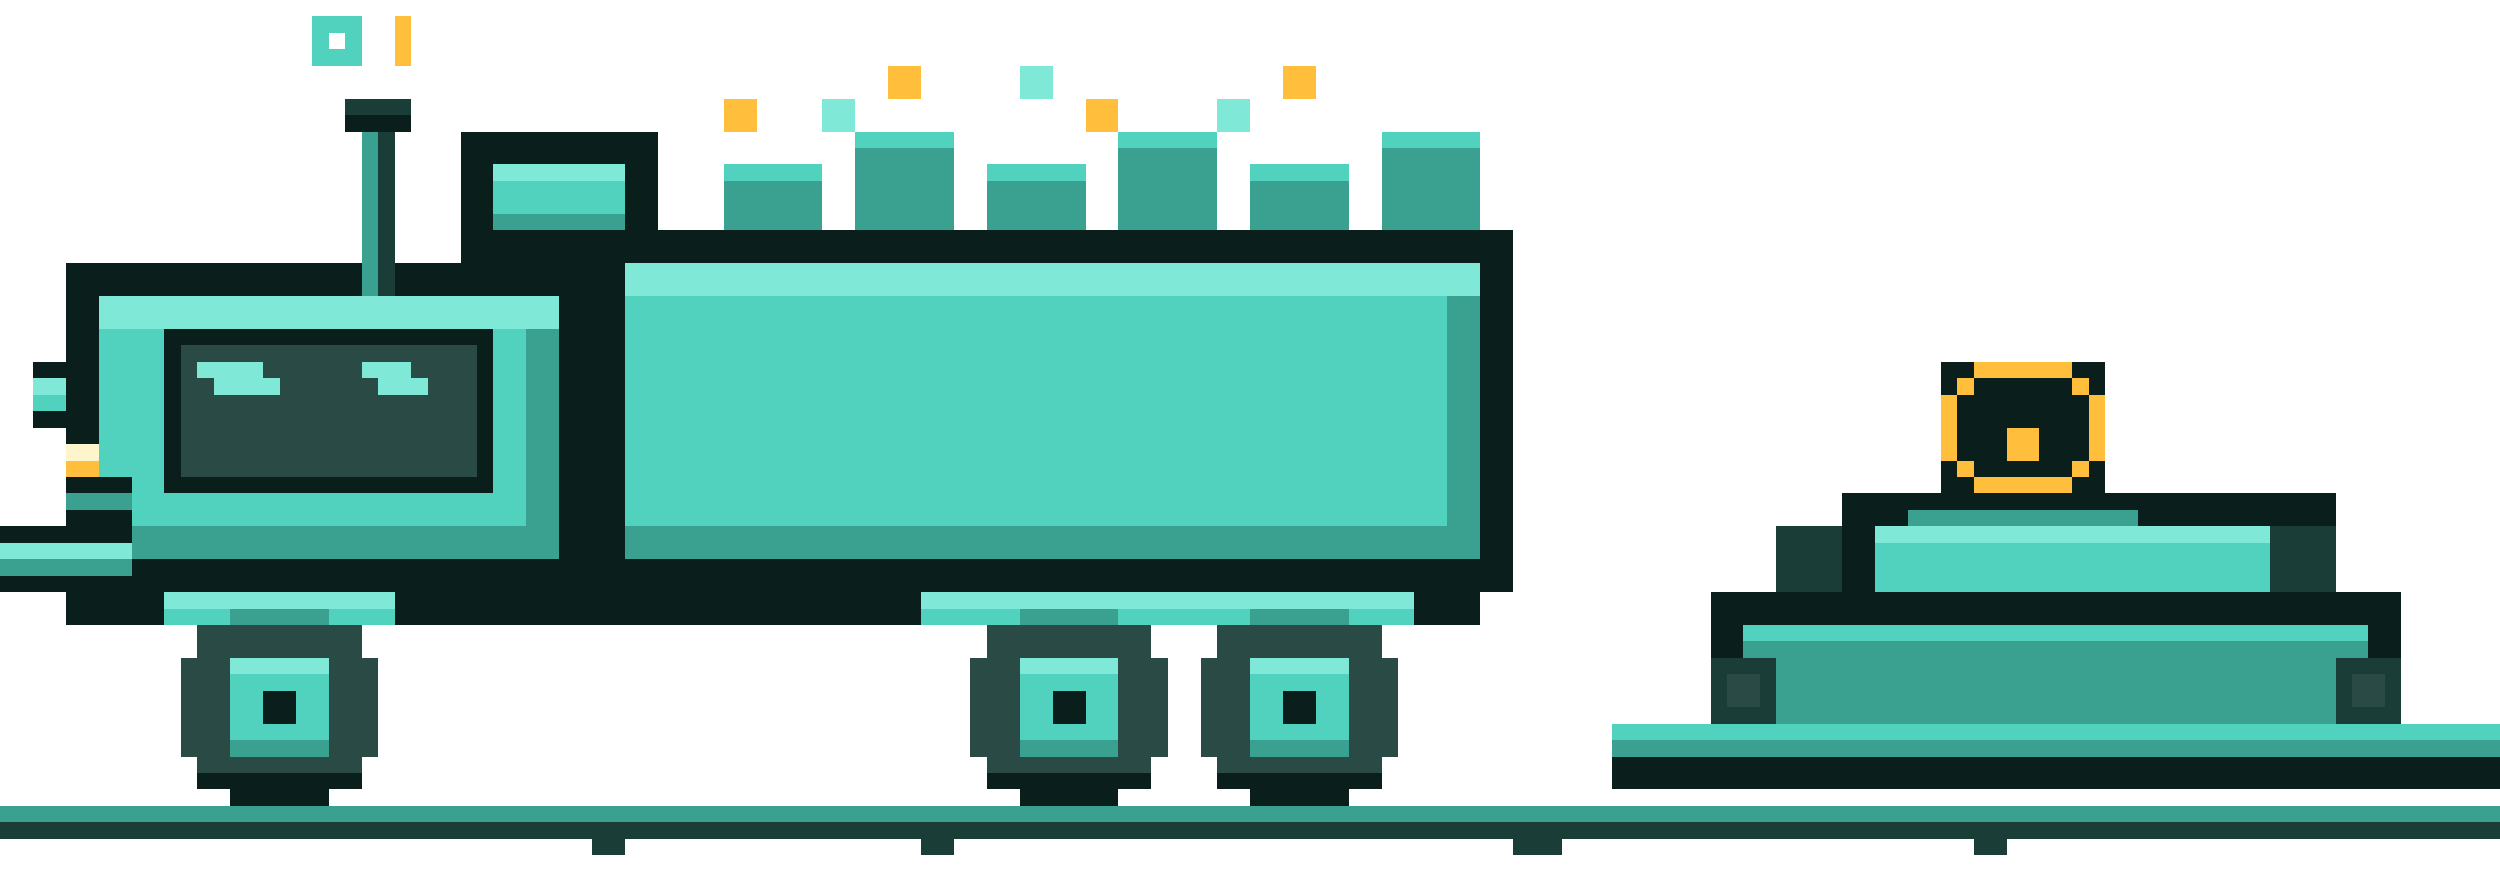
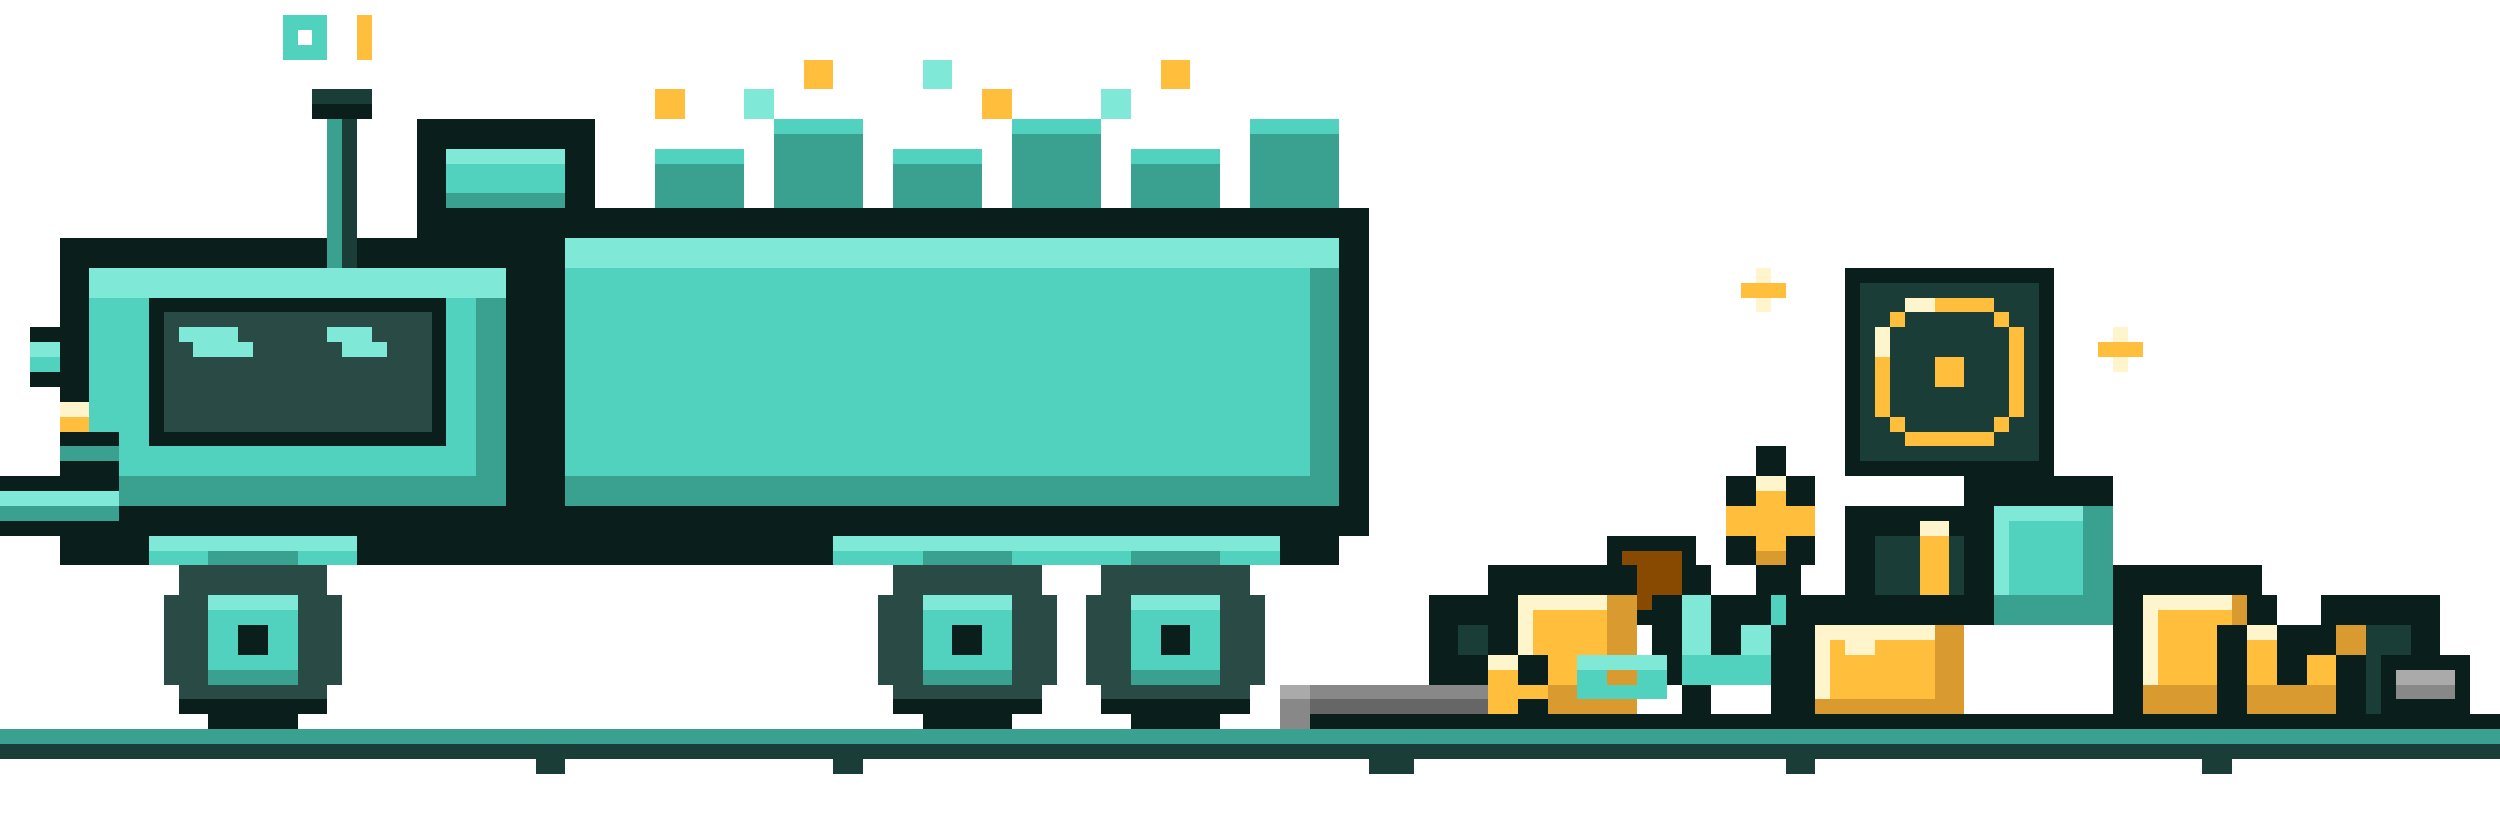
- <svg xmlns="http://www.w3.org/2000/svg" viewBox="0 -4 152 54" shape-rendering="crispEdges" aria-label="The InfoDump: a dump truck delivering to a pile of projects, with Linear Timer prominently featured">
+ <svg xmlns="http://www.w3.org/2000/svg" viewBox="0 -4 168 56" shape-rendering="crispEdges" aria-label="The InfoDump: a dump truck delivering to a hoard of project treasures, with Linear Timer at the peak">
  <g fill="#ffbe3c">
    <rect x="44" y="2" width="2" height="2" />
    <rect x="54" y="0" width="2" height="2" />
    <rect x="66" y="2" width="2" height="2" />
    <rect x="78" y="0" width="2" height="2" />
  </g>
  <g fill="#7fe8d6">
    <rect x="50" y="2" width="2" height="2" />
    <rect x="62" y="0" width="2" height="2" />
    <rect x="74" y="2" width="2" height="2" />
  </g>
  <g fill="#50d2be">
    <rect x="19" y="-3" width="3" height="1" />
    <rect x="19" y="-2" width="1" height="1" />
    <rect x="21" y="-2" width="1" height="1" />
    <rect x="19" y="-1" width="3" height="1" />
  </g>
  <g fill="#ffbe3c">
    <rect x="24" y="-3" width="1" height="3" />
  </g>
  <rect x="44" y="6" width="6" height="6" fill="#3aa090" />
  <rect x="44" y="6" width="6" height="1" fill="#50d2be" />
  <rect x="52" y="4" width="6" height="8" fill="#3aa090" />
  <rect x="52" y="4" width="6" height="1" fill="#50d2be" />
  <rect x="60" y="6" width="6" height="6" fill="#3aa090" />
  <rect x="60" y="6" width="6" height="1" fill="#50d2be" />
  <rect x="68" y="4" width="6" height="8" fill="#3aa090" />
  <rect x="68" y="4" width="6" height="1" fill="#50d2be" />
  <rect x="76" y="6" width="6" height="6" fill="#3aa090" />
  <rect x="76" y="6" width="6" height="1" fill="#50d2be" />
  <rect x="84" y="4" width="6" height="8" fill="#3aa090" />
  <rect x="84" y="4" width="6" height="1" fill="#50d2be" />
  <rect x="36" y="10" width="56" height="22" fill="#0a1f1c" />
  <rect x="38" y="12" width="52" height="18" fill="#50d2be" />
  <rect x="38" y="12" width="52" height="2" fill="#7fe8d6" />
  <rect x="88" y="14" width="2" height="14" fill="#3aa090" />
  <rect x="38" y="28" width="52" height="2" fill="#3aa090" />
  <rect x="4" y="12" width="32" height="20" fill="#0a1f1c" />
  <rect x="6" y="14" width="28" height="16" fill="#50d2be" />
  <rect x="6" y="14" width="28" height="2" fill="#7fe8d6" />
  <rect x="32" y="16" width="2" height="14" fill="#3aa090" />
  <rect x="6" y="28" width="28" height="2" fill="#3aa090" />
  <rect x="10" y="16" width="20" height="10" fill="#0a1f1c" />
  <rect x="11" y="17" width="18" height="8" fill="#2a4a45" />
  <rect x="12" y="18" width="4" height="1" fill="#7fe8d6" />
  <rect x="13" y="19" width="4" height="1" fill="#7fe8d6" />
  <rect x="22" y="18" width="3" height="1" fill="#7fe8d6" />
  <rect x="23" y="19" width="3" height="1" fill="#7fe8d6" />
  <rect x="2" y="18" width="2" height="4" fill="#0a1f1c" />
  <rect x="2" y="19" width="2" height="2" fill="#50d2be" />
  <rect x="2" y="19" width="2" height="1" fill="#7fe8d6" />
  <rect x="4" y="22" width="2" height="3" fill="#0a1f1c" />
  <rect x="4" y="23" width="2" height="2" fill="#ffbe3c" />
  <rect x="4" y="23" width="2" height="1" fill="#fff5cc" />
  <rect x="4" y="25" width="4" height="3" fill="#0a1f1c" />
  <rect x="4" y="26" width="4" height="1" fill="#3aa090" />
  <rect x="0" y="28" width="8" height="4" fill="#0a1f1c" />
  <rect x="0" y="29" width="8" height="2" fill="#3aa090" />
  <rect x="0" y="29" width="8" height="1" fill="#7fe8d6" />
  <rect x="4" y="32" width="86" height="2" fill="#0a1f1c" />
  <rect x="21" y="2" width="4" height="2" fill="#0a1f1c" />
  <rect x="21" y="2" width="4" height="1" fill="#1a3d38" />
  <rect x="22" y="4" width="2" height="10" fill="#1a3d38" />
  <rect x="22" y="4" width="1" height="10" fill="#3aa090" />
  <rect x="28" y="4" width="12" height="8" fill="#0a1f1c" />
  <rect x="30" y="6" width="8" height="4" fill="#50d2be" />
  <rect x="30" y="6" width="8" height="1" fill="#7fe8d6" />
  <rect x="30" y="9" width="8" height="1" fill="#3aa090" />
  <rect x="10" y="32" width="14" height="2" fill="#50d2be" />
  <rect x="10" y="32" width="14" height="1" fill="#7fe8d6" />
  <rect x="56" y="32" width="30" height="2" fill="#50d2be" />
  <rect x="56" y="32" width="30" height="1" fill="#7fe8d6" />
  <rect x="14" y="33" width="6" height="1" fill="#3aa090" />
  <rect x="12" y="34" width="10" height="9" fill="#2a4a45" />
  <rect x="11" y="36" width="1" height="6" fill="#2a4a45" />
  <rect x="22" y="36" width="1" height="6" fill="#2a4a45" />
  <rect x="12" y="43" width="10" height="1" fill="#0a1f1c" />
  <rect x="14" y="44" width="6" height="1" fill="#0a1f1c" />
  <rect x="14" y="36" width="6" height="6" fill="#50d2be" />
  <rect x="14" y="36" width="6" height="1" fill="#7fe8d6" />
  <rect x="14" y="41" width="6" height="1" fill="#3aa090" />
  <rect x="16" y="38" width="2" height="2" fill="#0a1f1c" />
  <rect x="62" y="33" width="6" height="1" fill="#3aa090" />
  <rect x="60" y="34" width="10" height="9" fill="#2a4a45" />
  <rect x="59" y="36" width="1" height="6" fill="#2a4a45" />
  <rect x="70" y="36" width="1" height="6" fill="#2a4a45" />
  <rect x="60" y="43" width="10" height="1" fill="#0a1f1c" />
  <rect x="62" y="44" width="6" height="1" fill="#0a1f1c" />
  <rect x="62" y="36" width="6" height="6" fill="#50d2be" />
  <rect x="62" y="36" width="6" height="1" fill="#7fe8d6" />
  <rect x="62" y="41" width="6" height="1" fill="#3aa090" />
  <rect x="64" y="38" width="2" height="2" fill="#0a1f1c" />
  <rect x="76" y="33" width="6" height="1" fill="#3aa090" />
  <rect x="74" y="34" width="10" height="9" fill="#2a4a45" />
  <rect x="73" y="36" width="1" height="6" fill="#2a4a45" />
  <rect x="84" y="36" width="1" height="6" fill="#2a4a45" />
  <rect x="74" y="43" width="10" height="1" fill="#0a1f1c" />
  <rect x="76" y="44" width="6" height="1" fill="#0a1f1c" />
  <rect x="76" y="36" width="6" height="6" fill="#50d2be" />
  <rect x="76" y="36" width="6" height="1" fill="#7fe8d6" />
  <rect x="76" y="41" width="6" height="1" fill="#3aa090" />
  <rect x="78" y="38" width="2" height="2" fill="#0a1f1c" />
-   <rect x="98" y="40" width="54" height="4" fill="#0a1f1c" />
-   <rect x="98" y="40" width="54" height="2" fill="#3aa090" />
-   <rect x="98" y="40" width="54" height="1" fill="#50d2be" />
-   <rect x="104" y="32" width="42" height="8" fill="#0a1f1c" />
-   <rect x="106" y="34" width="38" height="6" fill="#3aa090" />
-   <rect x="106" y="34" width="38" height="1" fill="#50d2be" />
-   <rect x="112" y="26" width="30" height="6" fill="#0a1f1c" />
-   <rect x="114" y="28" width="26" height="4" fill="#50d2be" />
-   <rect x="114" y="28" width="26" height="1" fill="#7fe8d6" />
-   <rect x="118" y="18" width="10" height="10" fill="#0a1f1c" />
-   <rect x="120" y="18" width="6" height="1" fill="#ffbe3c" />
-   <rect x="119" y="19" width="1" height="1" fill="#ffbe3c" />
-   <rect x="126" y="19" width="1" height="1" fill="#ffbe3c" />
-   <rect x="118" y="20" width="1" height="4" fill="#ffbe3c" />
-   <rect x="127" y="20" width="1" height="4" fill="#ffbe3c" />
-   <rect x="119" y="24" width="1" height="1" fill="#ffbe3c" />
-   <rect x="126" y="24" width="1" height="1" fill="#ffbe3c" />
-   <rect x="120" y="25" width="6" height="1" fill="#ffbe3c" />
-   <rect x="122" y="22" width="2" height="2" fill="#ffbe3c" />
-   <rect x="116" y="27" width="14" height="1" fill="#3aa090" />
-   <rect x="104" y="36" width="4" height="4" fill="#1a3d38" />
-   <rect x="105" y="37" width="2" height="2" fill="#2a4a45" />
-   <rect x="142" y="36" width="4" height="4" fill="#1a3d38" />
-   <rect x="143" y="37" width="2" height="2" fill="#2a4a45" />
-   <rect x="108" y="28" width="4" height="4" fill="#1a3d38" />
-   <rect x="138" y="28" width="4" height="4" fill="#1a3d38" />
-   <rect x="0" y="45" width="152" height="2" fill="#1a3d38" />
-   <rect x="0" y="45" width="152" height="1" fill="#3aa090" />
+   <rect x="92" y="44" width="76" height="1" fill="#0a1f1c" />
+   <rect x="96" y="36" width="8" height="8" fill="#0a1f1c" />
+   <rect x="98" y="38" width="6" height="6" fill="#1a3d38" />
+   <rect x="156" y="36" width="8" height="8" fill="#0a1f1c" />
+   <rect x="156" y="38" width="6" height="6" fill="#1a3d38" />
+   <rect x="124" y="30" width="8" height="14" fill="#0a1f1c" />
+   <rect x="126" y="32" width="6" height="12" fill="#1a3d38" />
+   <rect x="108" y="32" width="6" height="6" fill="#0a1f1c" />
+   <rect x="109" y="33" width="4" height="4" fill="#884a00" />
+   <rect x="100" y="34" width="10" height="10" fill="#0a1f1c" />
+   <rect x="102" y="36" width="8" height="8" fill="#ffbe3c" />
+   <rect x="102" y="36" width="8" height="1" fill="#fff5cc" />
+   <rect x="102" y="36" width="1" height="8" fill="#fff5cc" />
+   <rect x="102" y="42" width="8" height="2" fill="#d99a30" />
+   <rect x="108" y="36" width="2" height="8" fill="#d99a30" />
+   <rect x="113" y="34" width="2" height="2" fill="#0a1f1c" />
+   <rect x="119" y="34" width="2" height="2" fill="#0a1f1c" />
+   <rect x="111" y="36" width="10" height="6" fill="#0a1f1c" />
+   <rect x="113" y="36" width="2" height="2" fill="#7fe8d6" />
+   <rect x="119" y="36" width="2" height="2" fill="#50d2be" />
+   <rect x="113" y="38" width="6" height="2" fill="#7fe8d6" />
+   <rect x="113" y="40" width="6" height="2" fill="#50d2be" />
+   <rect x="113" y="42" width="2" height="2" fill="#0a1f1c" />
+   <rect x="119" y="42" width="2" height="2" fill="#0a1f1c" />
+   <rect x="115" y="38" width="2" height="2" fill="#0a1f1c" />
+   <rect x="142" y="34" width="10" height="10" fill="#0a1f1c" />
+   <rect x="144" y="36" width="8" height="8" fill="#ffbe3c" />
+   <rect x="144" y="36" width="8" height="1" fill="#fff5cc" />
+   <rect x="144" y="36" width="1" height="8" fill="#fff5cc" />
+   <rect x="144" y="42" width="8" height="2" fill="#d99a30" />
+   <rect x="150" y="36" width="2" height="8" fill="#d99a30" />
+   <rect x="116" y="28" width="2" height="6" fill="#0a1f1c" />
+   <rect x="120" y="28" width="2" height="6" fill="#0a1f1c" />
+   <rect x="118" y="26" width="2" height="2" fill="#0a1f1c" />
+   <rect x="118" y="34" width="2" height="2" fill="#0a1f1c" />
+   <rect x="118" y="28" width="2" height="6" fill="#ffbe3c" />
+   <rect x="116" y="30" width="6" height="2" fill="#ffbe3c" />
+   <rect x="118" y="28" width="2" height="1" fill="#fff5cc" />
+   <rect x="118" y="33" width="2" height="1" fill="#d99a30" />
+   <rect x="132" y="28" width="10" height="10" fill="#0a1f1c" />
+   <rect x="134" y="30" width="8" height="8" fill="#50d2be" />
+   <rect x="134" y="30" width="8" height="1" fill="#7fe8d6" />
+   <rect x="134" y="30" width="1" height="8" fill="#7fe8d6" />
+   <rect x="134" y="36" width="8" height="2" fill="#3aa090" />
+   <rect x="140" y="30" width="2" height="8" fill="#3aa090" />
+   <rect x="129" y="31" width="2" height="6" fill="#0a1f1c" />
+   <rect x="129" y="31" width="2" height="1" fill="#fff5cc" />
+   <rect x="129" y="32" width="2" height="4" fill="#ffbe3c" />
+   <rect x="118" y="14" width="1" height="1" fill="#fff5cc" />
+   <rect x="117" y="15" width="3" height="1" fill="#ffbe3c" />
+   <rect x="118" y="16" width="1" height="1" fill="#fff5cc" />
+   <rect x="124" y="14" width="14" height="14" fill="#0a1f1c" />
+   <rect x="125" y="15" width="12" height="12" fill="#1a3d38" />
+   <rect x="128" y="16" width="6" height="1" fill="#ffbe3c" />
+   <rect x="127" y="17" width="1" height="1" fill="#ffbe3c" />
+   <rect x="134" y="17" width="1" height="1" fill="#ffbe3c" />
+   <rect x="126" y="18" width="1" height="6" fill="#ffbe3c" />
+   <rect x="135" y="18" width="1" height="6" fill="#ffbe3c" />
+   <rect x="127" y="24" width="1" height="1" fill="#ffbe3c" />
+   <rect x="134" y="24" width="1" height="1" fill="#ffbe3c" />
+   <rect x="128" y="25" width="6" height="1" fill="#ffbe3c" />
+   <rect x="130" y="20" width="2" height="2" fill="#ffbe3c" />
+   <rect x="128" y="16" width="2" height="1" fill="#fff5cc" />
+   <rect x="126" y="18" width="1" height="2" fill="#fff5cc" />
+   <rect x="142" y="18" width="1" height="1" fill="#fff5cc" />
+   <rect x="141" y="19" width="3" height="1" fill="#ffbe3c" />
+   <rect x="142" y="20" width="1" height="1" fill="#fff5cc" />
+   <rect x="98" y="40" width="2" height="4" fill="#0a1f1c" />
+   <rect x="102" y="40" width="2" height="4" fill="#0a1f1c" />
+   <rect x="100" y="38" width="2" height="2" fill="#0a1f1c" />
+   <rect x="100" y="44" width="2" height="1" fill="#0a1f1c" />
+   <rect x="100" y="40" width="2" height="4" fill="#ffbe3c" />
+   <rect x="98" y="42" width="6" height="1" fill="#ffbe3c" />
+   <rect x="100" y="40" width="2" height="1" fill="#fff5cc" />
+   <rect x="120" y="36" width="12" height="8" fill="#0a1f1c" />
+   <rect x="122" y="38" width="10" height="6" fill="#ffbe3c" />
+   <rect x="122" y="38" width="10" height="1" fill="#fff5cc" />
+   <rect x="122" y="38" width="1" height="6" fill="#fff5cc" />
+   <rect x="122" y="43" width="10" height="1" fill="#d99a30" />
+   <rect x="130" y="38" width="2" height="6" fill="#d99a30" />
+   <rect x="124" y="39" width="2" height="1" fill="#fff5cc" />
+   <rect x="151" y="36" width="2" height="2" fill="#0a1f1c" />
+   <rect x="157" y="36" width="2" height="2" fill="#0a1f1c" />
+   <rect x="149" y="38" width="10" height="6" fill="#0a1f1c" />
+   <rect x="151" y="38" width="2" height="2" fill="#ffbe3c" />
+   <rect x="157" y="38" width="2" height="2" fill="#d99a30" />
+   <rect x="151" y="40" width="6" height="2" fill="#ffbe3c" />
+   <rect x="151" y="42" width="6" height="2" fill="#d99a30" />
+   <rect x="151" y="44" width="2" height="1" fill="#0a1f1c" />
+   <rect x="157" y="44" width="2" height="1" fill="#0a1f1c" />
+   <rect x="153" y="40" width="2" height="2" fill="#0a1f1c" />
+   <rect x="151" y="38" width="2" height="1" fill="#fff5cc" />
+   <rect x="106" y="40" width="6" height="1" fill="#0a1f1c" />
+   <rect x="106" y="40" width="6" height="1" fill="#7fe8d6" />
+   <rect x="106" y="41" width="2" height="1" fill="#50d2be" />
+   <rect x="110" y="41" width="2" height="1" fill="#50d2be" />
+   <rect x="106" y="42" width="6" height="1" fill="#50d2be" />
+   <rect x="86" y="42" width="14" height="3" fill="#0a1f1c" />
+   <rect x="88" y="42" width="12" height="1" fill="#888" />
+   <rect x="88" y="43" width="12" height="1" fill="#666" />
+   <rect x="86" y="42" width="2" height="3" fill="#888" />
+   <rect x="86" y="42" width="2" height="1" fill="#aaa" />
+   <rect x="160" y="40" width="6" height="4" fill="#0a1f1c" />
+   <rect x="161" y="41" width="4" height="2" fill="#888" />
+   <rect x="161" y="41" width="4" height="1" fill="#aaa" />
+   <rect x="0" y="45" width="168" height="2" fill="#1a3d38" />
+   <rect x="0" y="45" width="168" height="1" fill="#3aa090" />
  <rect x="36" y="47" width="2" height="1" fill="#1a3d38" />
  <rect x="56" y="47" width="2" height="1" fill="#1a3d38" />
  <rect x="92" y="47" width="3" height="1" fill="#1a3d38" />
  <rect x="120" y="47" width="2" height="1" fill="#1a3d38" />
+   <rect x="148" y="47" width="2" height="1" fill="#1a3d38" />
</svg>
